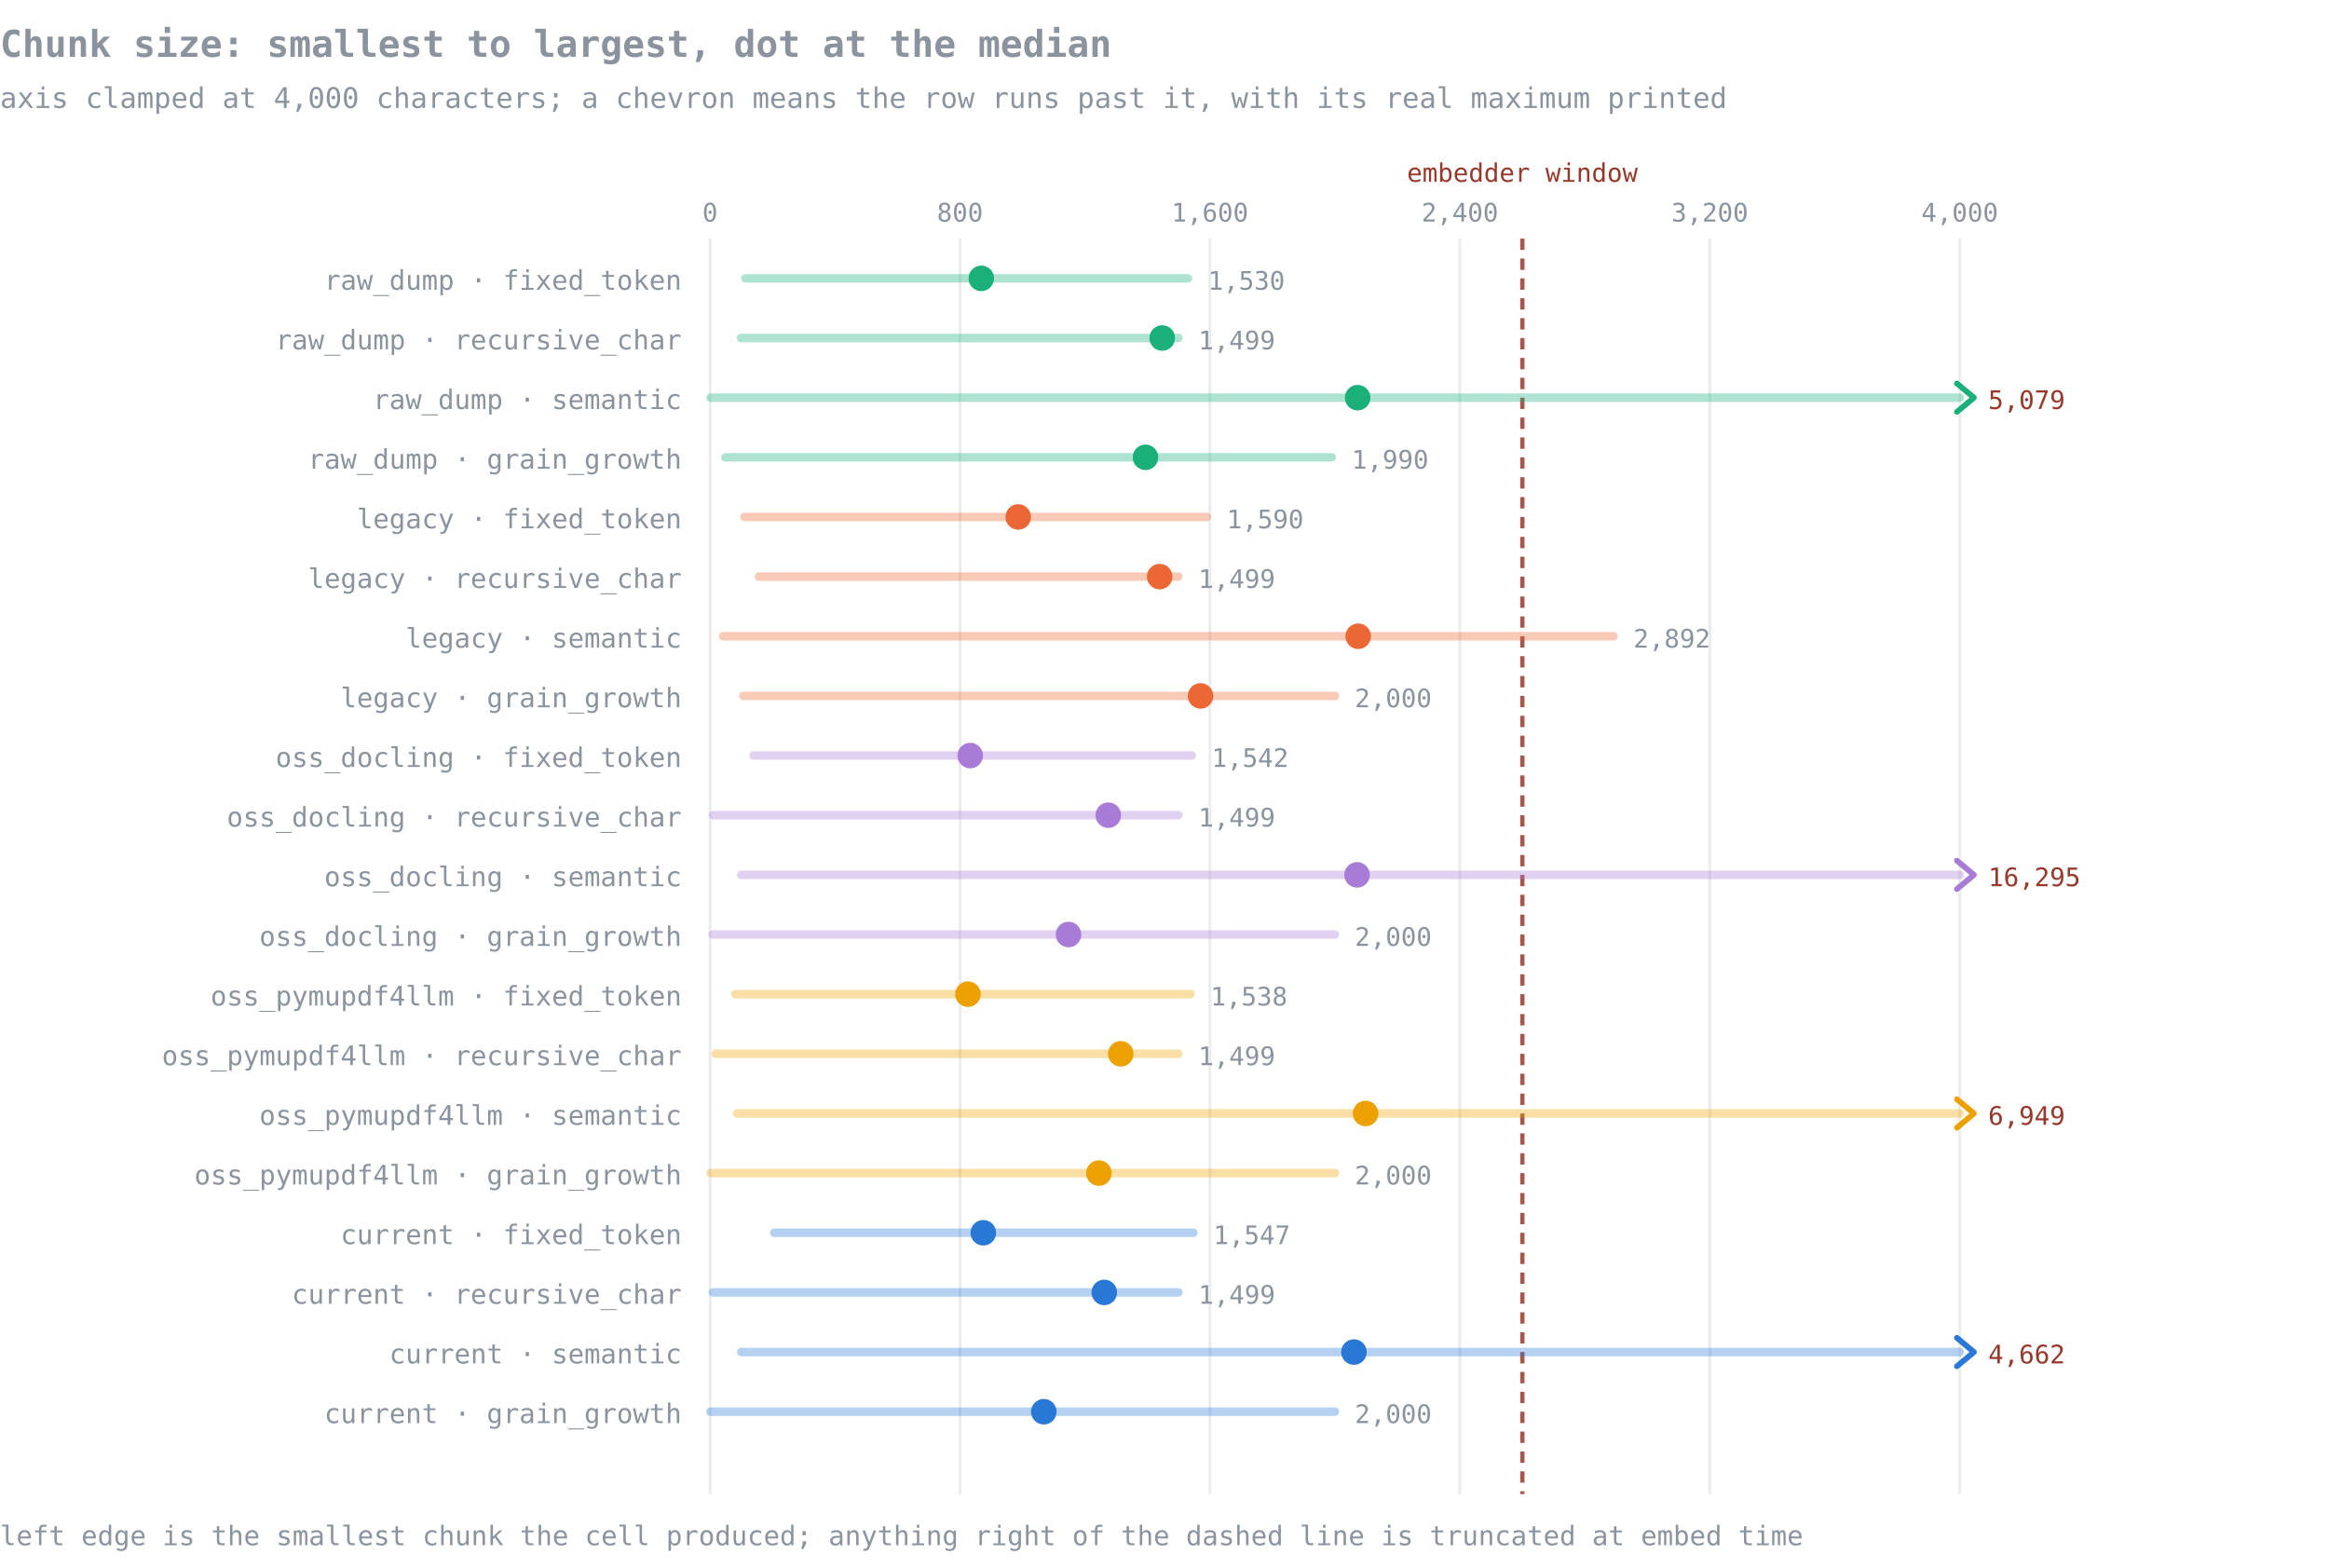
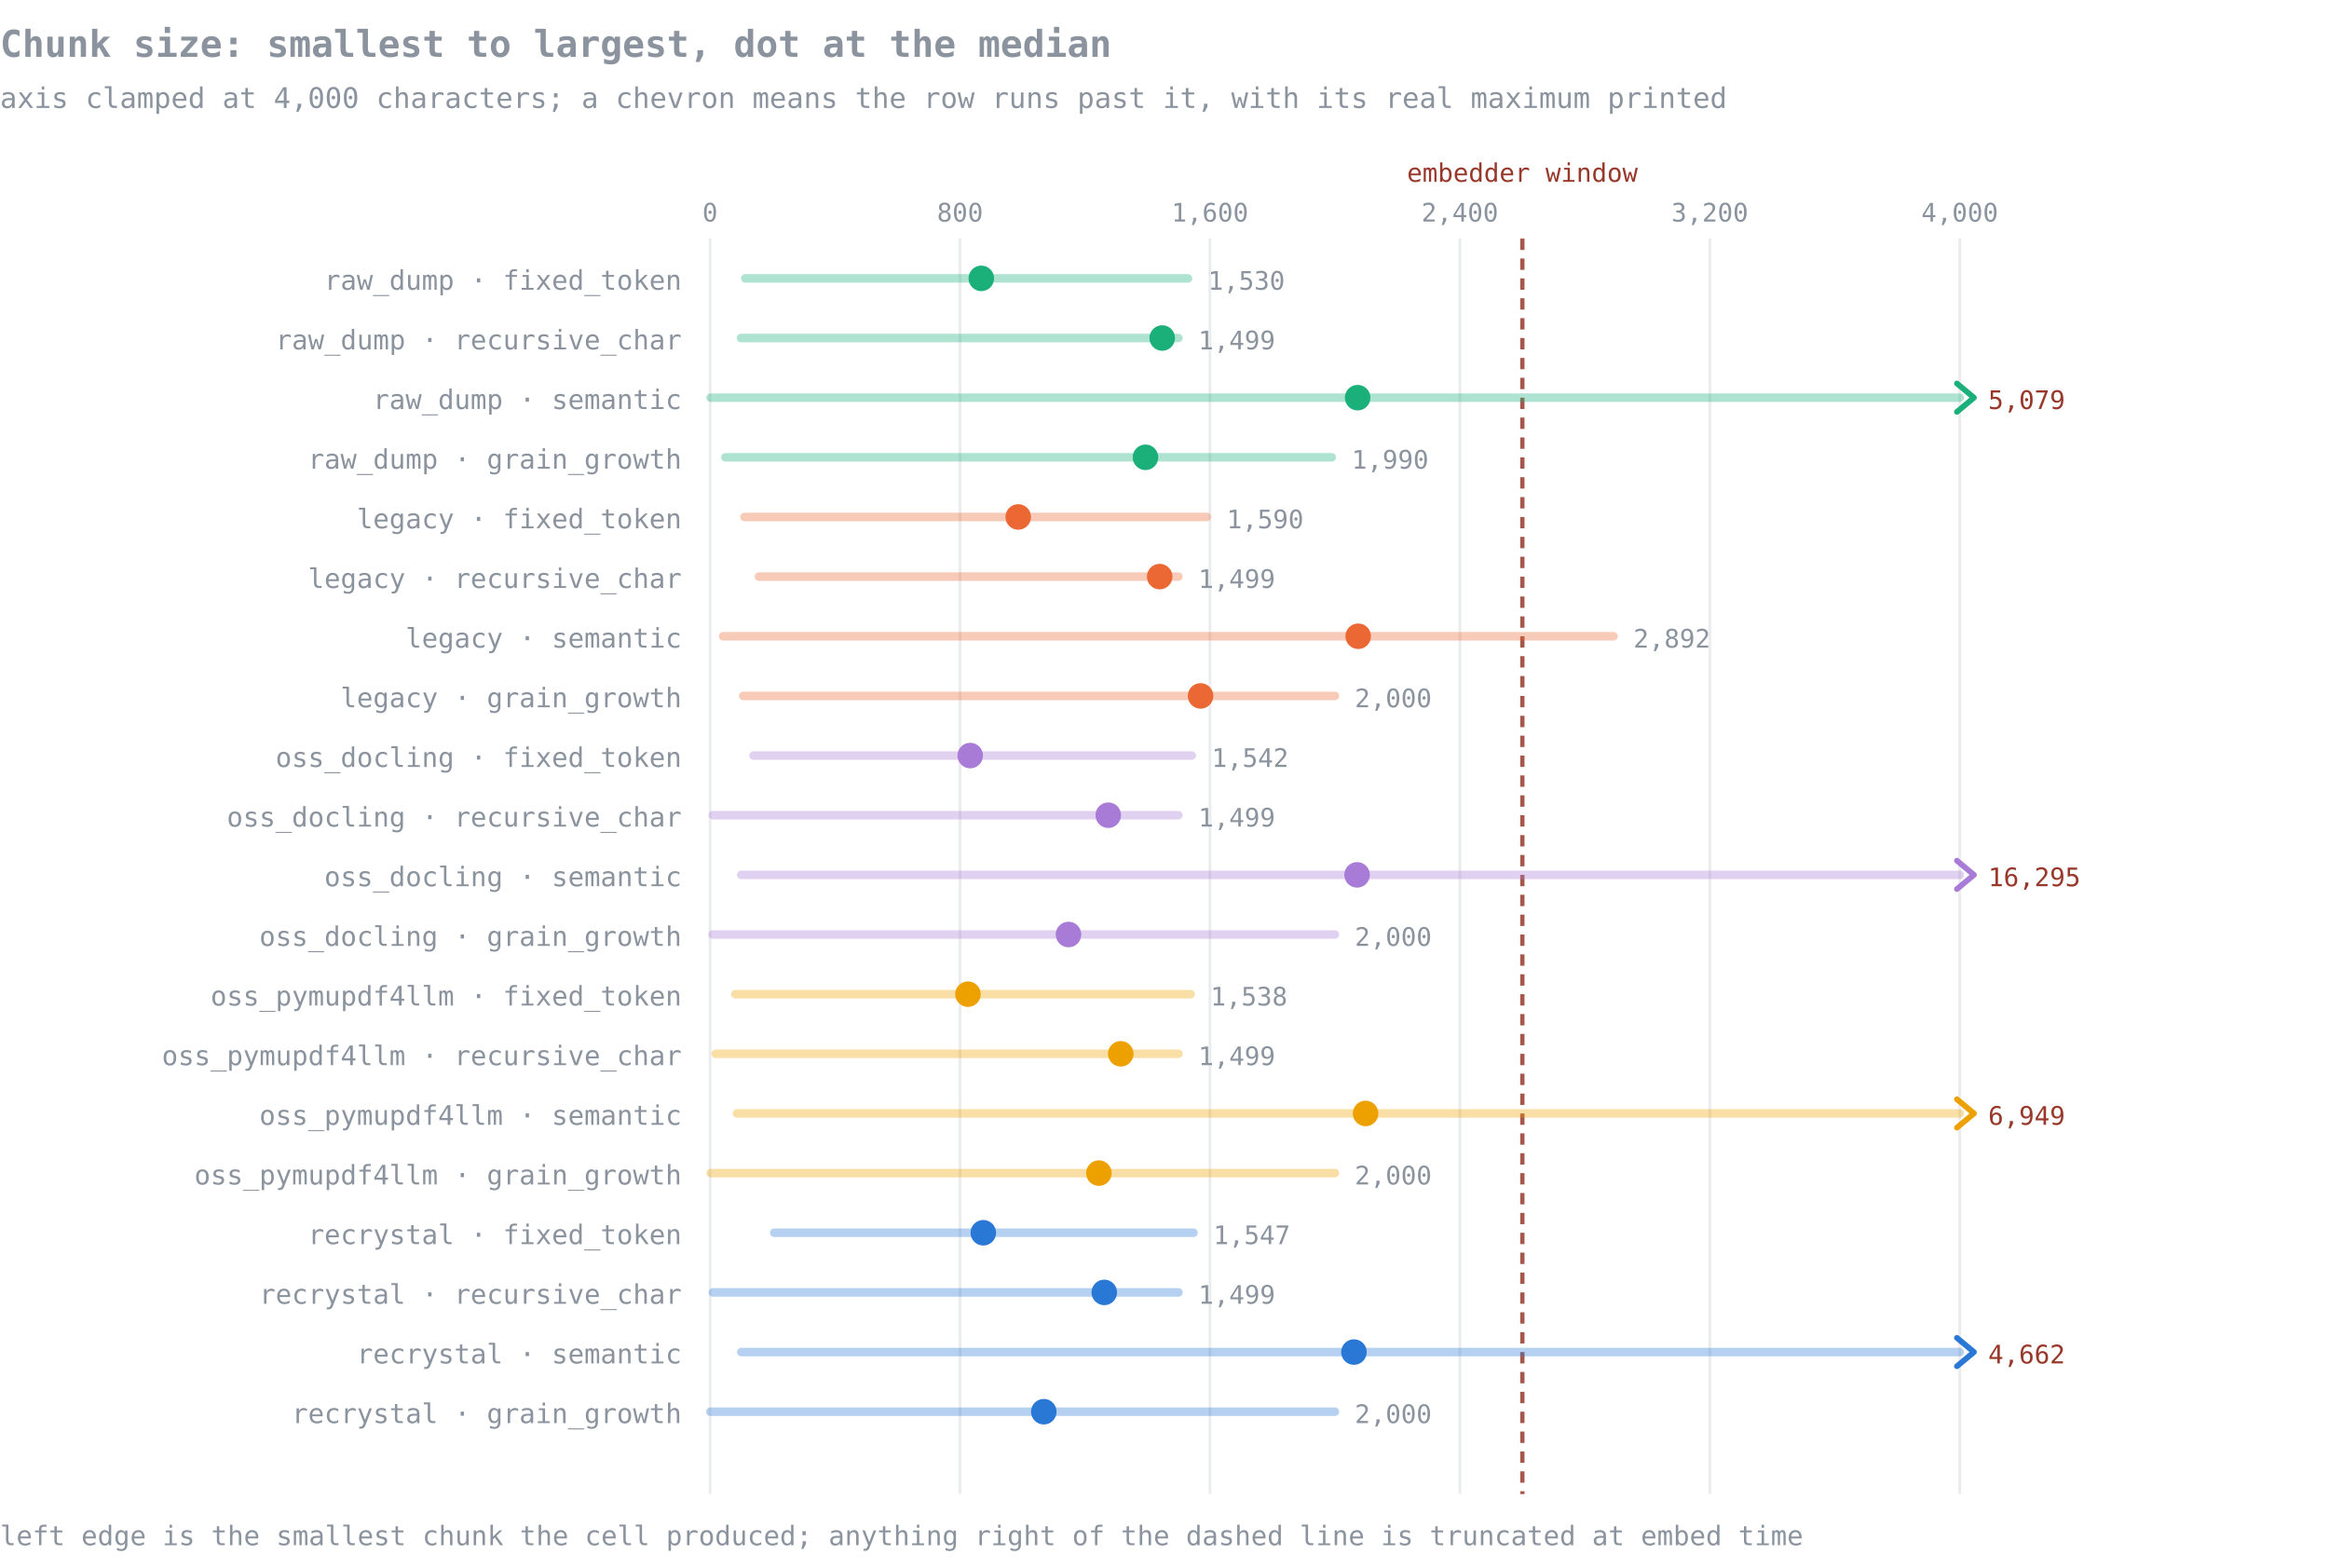
<svg xmlns="http://www.w3.org/2000/svg" viewBox="0 0 820 552" width="820" height="552" font-family="ui-monospace,Menlo,monospace">
  <text x="0.0" y="20.0" font-size="13" fill="#8b949e" text-anchor="start" font-weight="600">Chunk size: smallest to largest, dot at the median</text>
  <text x="0.0" y="38.0" font-size="10" fill="#8b949e" text-anchor="start" font-weight="normal">axis clamped at 4,000 characters; a chevron means the row runs past it, with its real maximum printed</text>
  <line x1="250" y1="84" x2="250" y2="526" stroke="#8b949e" stroke-width="1" opacity="0.18" />
  <text x="250.0" y="78.0" font-size="9" fill="#8b949e" text-anchor="middle" font-weight="normal">0</text>
  <line x1="338" y1="84" x2="338" y2="526" stroke="#8b949e" stroke-width="1" opacity="0.18" />
  <text x="338.0" y="78.0" font-size="9" fill="#8b949e" text-anchor="middle" font-weight="normal">800</text>
  <line x1="426" y1="84" x2="426" y2="526" stroke="#8b949e" stroke-width="1" opacity="0.18" />
  <text x="426.0" y="78.0" font-size="9" fill="#8b949e" text-anchor="middle" font-weight="normal">1,600</text>
  <line x1="514" y1="84" x2="514" y2="526" stroke="#8b949e" stroke-width="1" opacity="0.18" />
  <text x="514.0" y="78.0" font-size="9" fill="#8b949e" text-anchor="middle" font-weight="normal">2,400</text>
  <line x1="602" y1="84" x2="602" y2="526" stroke="#8b949e" stroke-width="1" opacity="0.18" />
  <text x="602.0" y="78.0" font-size="9" fill="#8b949e" text-anchor="middle" font-weight="normal">3,200</text>
  <line x1="690" y1="84" x2="690" y2="526" stroke="#8b949e" stroke-width="1" opacity="0.18" />
  <text x="690.0" y="78.0" font-size="9" fill="#8b949e" text-anchor="middle" font-weight="normal">4,000</text>
  <line x1="536" y1="84" x2="536" y2="526" stroke="#97382a" stroke-width="1.5" stroke-dasharray="4 3" opacity="0.85" />
  <text x="536.0" y="64.0" font-size="9" fill="#97382a" text-anchor="middle" font-weight="normal">embedder window</text>
  <text x="240.0" y="102.0" font-size="9.5" fill="#8b949e" text-anchor="end" font-weight="normal">raw_dump · fixed_token</text>
  <line x1="262.4" y1="98" x2="418.3" y2="98" stroke="#1baf7a" stroke-width="3" opacity="0.35" stroke-linecap="round" />
  <circle cx="345.5" cy="98" r="4.5" fill="#1baf7a" />
  <text x="425.3" y="102.0" font-size="9" fill="#8b949e" text-anchor="start" font-weight="normal">1,530</text>
  <text x="240.0" y="123.0" font-size="9.5" fill="#8b949e" text-anchor="end" font-weight="normal">raw_dump · recursive_char</text>
  <line x1="260.9" y1="119" x2="414.9" y2="119" stroke="#1baf7a" stroke-width="3" opacity="0.35" stroke-linecap="round" />
  <circle cx="409.2" cy="119" r="4.5" fill="#1baf7a" />
  <text x="421.9" y="123.0" font-size="9" fill="#8b949e" text-anchor="start" font-weight="normal">1,499</text>
  <text x="240.0" y="144.0" font-size="9.5" fill="#8b949e" text-anchor="end" font-weight="normal">raw_dump · semantic</text>
  <line x1="250.2" y1="140" x2="690.0" y2="140" stroke="#1baf7a" stroke-width="3" opacity="0.35" stroke-linecap="round" />
  <circle cx="478.0" cy="140" r="4.5" fill="#1baf7a" />
  <path d="M689.0 135 l6 5 l-6 5" fill="none" stroke="#1baf7a" stroke-width="2" stroke-linecap="round" stroke-linejoin="round" />
  <text x="700.0" y="144.0" font-size="9" fill="#97382a" text-anchor="start" font-weight="normal">5,079</text>
  <text x="240.0" y="165.0" font-size="9.5" fill="#8b949e" text-anchor="end" font-weight="normal">raw_dump · grain_growth</text>
  <line x1="255.4" y1="161" x2="468.9" y2="161" stroke="#1baf7a" stroke-width="3" opacity="0.35" stroke-linecap="round" />
  <circle cx="403.3" cy="161" r="4.5" fill="#1baf7a" />
  <text x="475.9" y="165.0" font-size="9" fill="#8b949e" text-anchor="start" font-weight="normal">1,990</text>
  <text x="240.0" y="186.0" font-size="9.5" fill="#8b949e" text-anchor="end" font-weight="normal">legacy · fixed_token</text>
  <line x1="262.1" y1="182" x2="424.9" y2="182" stroke="#eb6834" stroke-width="3" opacity="0.35" stroke-linecap="round" />
  <circle cx="358.5" cy="182" r="4.5" fill="#eb6834" />
  <text x="431.9" y="186.0" font-size="9" fill="#8b949e" text-anchor="start" font-weight="normal">1,590</text>
  <text x="240.0" y="207.0" font-size="9.5" fill="#8b949e" text-anchor="end" font-weight="normal">legacy · recursive_char</text>
  <line x1="267.2" y1="203" x2="414.9" y2="203" stroke="#eb6834" stroke-width="3" opacity="0.35" stroke-linecap="round" />
  <circle cx="408.3" cy="203" r="4.5" fill="#eb6834" />
  <text x="421.9" y="207.0" font-size="9" fill="#8b949e" text-anchor="start" font-weight="normal">1,499</text>
  <text x="240.0" y="228.0" font-size="9.5" fill="#8b949e" text-anchor="end" font-weight="normal">legacy · semantic</text>
  <line x1="254.6" y1="224" x2="568.1" y2="224" stroke="#eb6834" stroke-width="3" opacity="0.35" stroke-linecap="round" />
  <circle cx="478.2" cy="224" r="4.5" fill="#eb6834" />
  <text x="575.1" y="228.0" font-size="9" fill="#8b949e" text-anchor="start" font-weight="normal">2,892</text>
  <text x="240.0" y="249.0" font-size="9.5" fill="#8b949e" text-anchor="end" font-weight="normal">legacy · grain_growth</text>
  <line x1="261.7" y1="245" x2="470.0" y2="245" stroke="#eb6834" stroke-width="3" opacity="0.35" stroke-linecap="round" />
  <circle cx="422.7" cy="245" r="4.5" fill="#eb6834" />
  <text x="477.0" y="249.0" font-size="9" fill="#8b949e" text-anchor="start" font-weight="normal">2,000</text>
  <text x="240.0" y="270.0" font-size="9.5" fill="#8b949e" text-anchor="end" font-weight="normal">oss_docling · fixed_token</text>
  <line x1="265.3" y1="266" x2="419.6" y2="266" stroke="#a87bd6" stroke-width="3" opacity="0.35" stroke-linecap="round" />
  <circle cx="341.6" cy="266" r="4.5" fill="#a87bd6" />
  <text x="426.6" y="270.0" font-size="9" fill="#8b949e" text-anchor="start" font-weight="normal">1,542</text>
  <text x="240.0" y="291.0" font-size="9.5" fill="#8b949e" text-anchor="end" font-weight="normal">oss_docling · recursive_char</text>
  <line x1="251.0" y1="287" x2="414.9" y2="287" stroke="#a87bd6" stroke-width="3" opacity="0.35" stroke-linecap="round" />
  <circle cx="390.2" cy="287" r="4.5" fill="#a87bd6" />
  <text x="421.9" y="291.0" font-size="9" fill="#8b949e" text-anchor="start" font-weight="normal">1,499</text>
  <text x="240.0" y="312.0" font-size="9.5" fill="#8b949e" text-anchor="end" font-weight="normal">oss_docling · semantic</text>
  <line x1="261.0" y1="308" x2="690.0" y2="308" stroke="#a87bd6" stroke-width="3" opacity="0.35" stroke-linecap="round" />
  <circle cx="477.8" cy="308" r="4.5" fill="#a87bd6" />
  <path d="M689.0 303 l6 5 l-6 5" fill="none" stroke="#a87bd6" stroke-width="2" stroke-linecap="round" stroke-linejoin="round" />
  <text x="700.0" y="312.0" font-size="9" fill="#97382a" text-anchor="start" font-weight="normal">16,295</text>
  <text x="240.0" y="333.0" font-size="9.5" fill="#8b949e" text-anchor="end" font-weight="normal">oss_docling · grain_growth</text>
  <line x1="250.9" y1="329" x2="470.0" y2="329" stroke="#a87bd6" stroke-width="3" opacity="0.35" stroke-linecap="round" />
  <circle cx="376.2" cy="329" r="4.5" fill="#a87bd6" />
  <text x="477.0" y="333.0" font-size="9" fill="#8b949e" text-anchor="start" font-weight="normal">2,000</text>
  <text x="240.0" y="354.0" font-size="9.5" fill="#8b949e" text-anchor="end" font-weight="normal">oss_pymupdf4llm · fixed_token</text>
  <line x1="258.9" y1="350" x2="419.2" y2="350" stroke="#eda100" stroke-width="3" opacity="0.35" stroke-linecap="round" />
  <circle cx="340.8" cy="350" r="4.5" fill="#eda100" />
  <text x="426.2" y="354.0" font-size="9" fill="#8b949e" text-anchor="start" font-weight="normal">1,538</text>
  <text x="240.0" y="375.0" font-size="9.5" fill="#8b949e" text-anchor="end" font-weight="normal">oss_pymupdf4llm · recursive_char</text>
  <line x1="252.0" y1="371" x2="414.9" y2="371" stroke="#eda100" stroke-width="3" opacity="0.35" stroke-linecap="round" />
  <circle cx="394.6" cy="371" r="4.5" fill="#eda100" />
  <text x="421.9" y="375.0" font-size="9" fill="#8b949e" text-anchor="start" font-weight="normal">1,499</text>
  <text x="240.0" y="396.0" font-size="9.5" fill="#8b949e" text-anchor="end" font-weight="normal">oss_pymupdf4llm · semantic</text>
  <line x1="259.5" y1="392" x2="690.0" y2="392" stroke="#eda100" stroke-width="3" opacity="0.35" stroke-linecap="round" />
  <circle cx="480.8" cy="392" r="4.5" fill="#eda100" />
  <path d="M689.0 387 l6 5 l-6 5" fill="none" stroke="#eda100" stroke-width="2" stroke-linecap="round" stroke-linejoin="round" />
  <text x="700.0" y="396.0" font-size="9" fill="#97382a" text-anchor="start" font-weight="normal">6,949</text>
  <text x="240.0" y="417.0" font-size="9.5" fill="#8b949e" text-anchor="end" font-weight="normal">oss_pymupdf4llm · grain_growth</text>
  <line x1="250.2" y1="413" x2="470.0" y2="413" stroke="#eda100" stroke-width="3" opacity="0.35" stroke-linecap="round" />
  <circle cx="386.9" cy="413" r="4.5" fill="#eda100" />
  <text x="477.0" y="417.0" font-size="9" fill="#8b949e" text-anchor="start" font-weight="normal">2,000</text>
-   <text x="240.0" y="438.0" font-size="9.5" fill="#8b949e" text-anchor="end" font-weight="normal">current · fixed_token</text>
+   <text x="240.0" y="438.0" font-size="9.5" fill="#8b949e" text-anchor="end" font-weight="normal">recrystal · fixed_token</text>
  <line x1="272.6" y1="434" x2="420.2" y2="434" stroke="#2a78d6" stroke-width="3" opacity="0.35" stroke-linecap="round" />
  <circle cx="346.2" cy="434" r="4.5" fill="#2a78d6" />
  <text x="427.2" y="438.0" font-size="9" fill="#8b949e" text-anchor="start" font-weight="normal">1,547</text>
-   <text x="240.0" y="459.0" font-size="9.5" fill="#8b949e" text-anchor="end" font-weight="normal">current · recursive_char</text>
+   <text x="240.0" y="459.0" font-size="9.5" fill="#8b949e" text-anchor="end" font-weight="normal">recrystal · recursive_char</text>
  <line x1="251.0" y1="455" x2="414.9" y2="455" stroke="#2a78d6" stroke-width="3" opacity="0.35" stroke-linecap="round" />
  <circle cx="388.8" cy="455" r="4.5" fill="#2a78d6" />
  <text x="421.9" y="459.0" font-size="9" fill="#8b949e" text-anchor="start" font-weight="normal">1,499</text>
-   <text x="240.0" y="480.0" font-size="9.5" fill="#8b949e" text-anchor="end" font-weight="normal">current · semantic</text>
+   <text x="240.0" y="480.0" font-size="9.5" fill="#8b949e" text-anchor="end" font-weight="normal">recrystal · semantic</text>
  <line x1="261.0" y1="476" x2="690.0" y2="476" stroke="#2a78d6" stroke-width="3" opacity="0.35" stroke-linecap="round" />
  <circle cx="476.7" cy="476" r="4.5" fill="#2a78d6" />
  <path d="M689.0 471 l6 5 l-6 5" fill="none" stroke="#2a78d6" stroke-width="2" stroke-linecap="round" stroke-linejoin="round" />
  <text x="700.0" y="480.0" font-size="9" fill="#97382a" text-anchor="start" font-weight="normal">4,662</text>
-   <text x="240.0" y="501.0" font-size="9.5" fill="#8b949e" text-anchor="end" font-weight="normal">current · grain_growth</text>
+   <text x="240.0" y="501.0" font-size="9.5" fill="#8b949e" text-anchor="end" font-weight="normal">recrystal · grain_growth</text>
  <line x1="250.1" y1="497" x2="470.0" y2="497" stroke="#2a78d6" stroke-width="3" opacity="0.35" stroke-linecap="round" />
  <circle cx="367.5" cy="497" r="4.5" fill="#2a78d6" />
  <text x="477.0" y="501.0" font-size="9" fill="#8b949e" text-anchor="start" font-weight="normal">2,000</text>
  <text x="0.0" y="544.0" font-size="9.5" fill="#8b949e" text-anchor="start" font-weight="normal">left edge is the smallest chunk the cell produced; anything right of the dashed line is truncated at embed time</text>
</svg>
